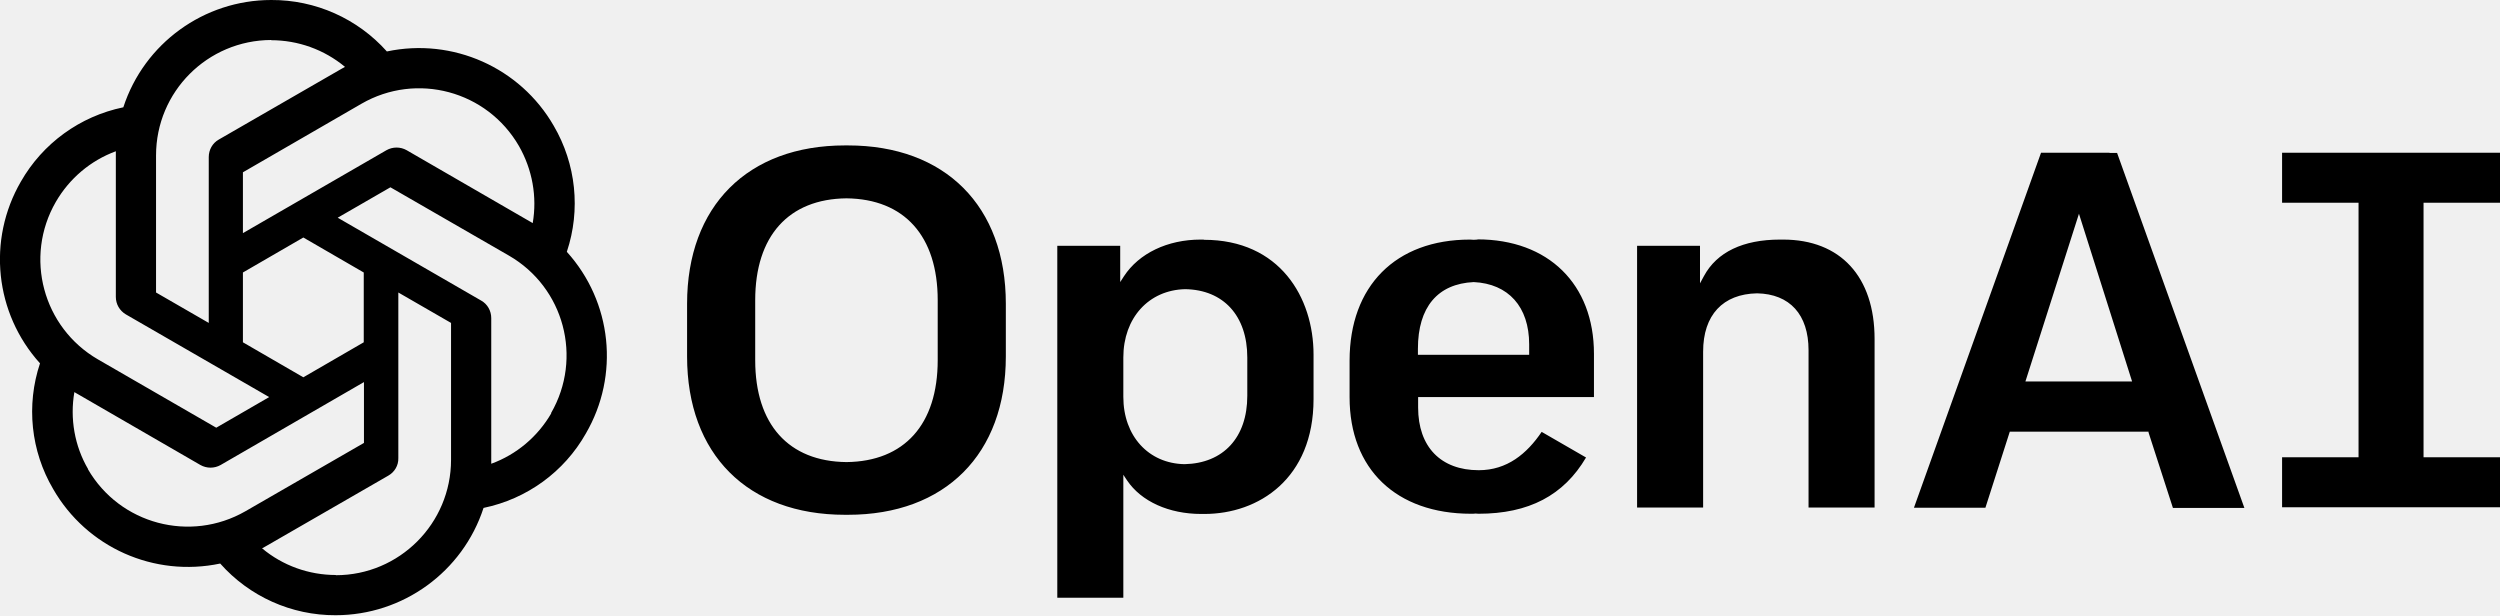
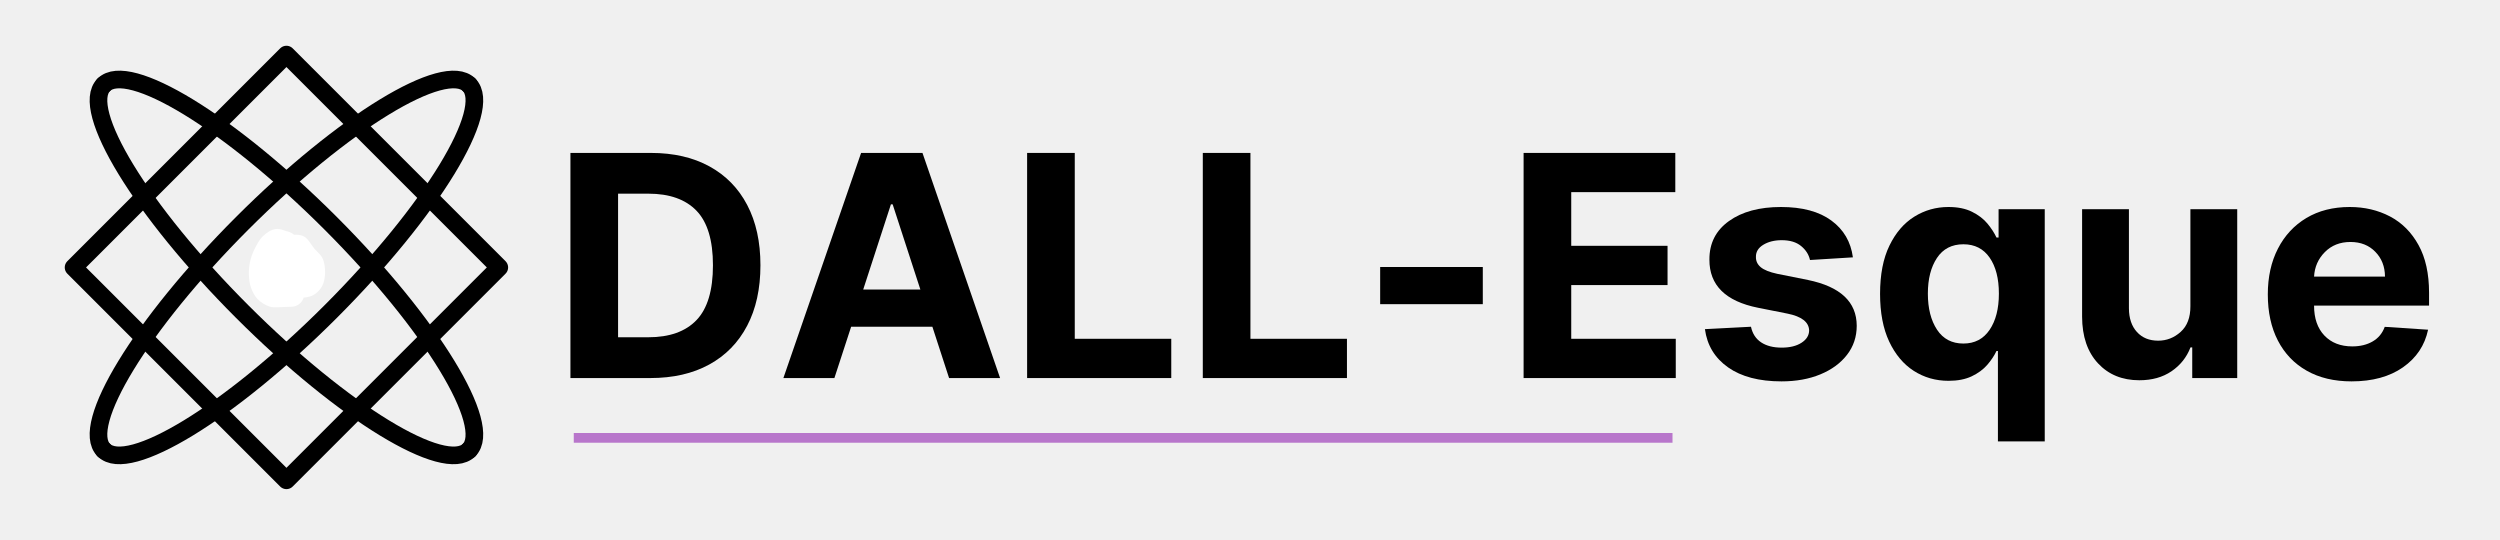
- <svg xmlns="http://www.w3.org/2000/svg" id="openai-horizontal" viewBox="0 0 120 29.53">
-   <path d="M40.7,6.98s-.05,0-.07,0c-.02,0-.05,0-.07,0-4.67,0-7.58,2.91-7.58,7.6v2.53c0,4.69,2.9,7.6,7.58,7.6,.02,0,.05,0,.07,0,.02,0,.05,0,.07,0,4.67,0,7.58-2.91,7.58-7.6v-2.53c0-4.69-2.91-7.6-7.58-7.6Zm4.31,10.31c0,3.08-1.6,4.86-4.38,4.89-2.78-.03-4.38-1.81-4.38-4.89v-2.88c0-3.08,1.6-4.86,4.38-4.89,2.78,.03,4.38,1.81,4.38,4.89v2.88Zm40.57-5.79s-.06,0-.09,0c-.02,0-.03,0-.05,0-1.77,0-3.03,.6-3.65,1.75l-.19,.35v-1.8h-3.02v12.56h3.17v-7.48c0-1.76,.95-2.77,2.59-2.8,1.57,.03,2.47,1.02,2.47,2.73v7.55h3.17v-8.09c0-2.99-1.64-4.77-4.39-4.77Zm34.42-1.77v-2.4h-10.46v2.4h3.67v12.22h-3.67v2.4h10.46v-2.4h-3.67V9.73h3.67Zm-18.75-2.4h0s-3.28,0-3.28,0l-6.1,17.04h3.43l1.17-3.65h6.66v.04s1.17,3.62,1.17,3.62h3.43l-6.11-17.04h-.36Zm-4.03,10.98l2.57-8.05,2.55,8.05h-5.12Zm-39.45-6.81s-.05,0-.07,0c-.03,0-.05,0-.07,0-1.59,0-2.96,.66-3.68,1.76l-.18,.28v-1.74h-3.02V28.69h3.17v-5.9l.18,.27c.68,1.01,2.01,1.61,3.56,1.61,.03,0,.05,0,.08,0,.02,0,.04,0,.07,0,2.61,0,5.24-1.7,5.24-5.51v-2.14c0-2.74-1.62-5.51-5.26-5.51Zm2.1,7.5c0,2-1.15,3.24-3.01,3.28-1.73-.03-2.94-1.35-2.94-3.23v-1.89c0-1.9,1.22-3.24,2.97-3.28,1.84,.03,2.98,1.28,2.98,3.28v1.84Zm11.05-7.5h0c-.06,0-.12,.01-.18,.01-.06,0-.12-.01-.18-.01h0c-3.57,0-5.78,2.23-5.78,5.81v1.76c0,3.45,2.24,5.59,5.83,5.59,.08,0,.15,0,.22-.01,.05,0,.09,.01,.14,.01,2.41,0,4.09-.88,5.16-2.7l-2.13-1.23c-.71,1.05-1.66,1.84-3.02,1.84-1.82,0-2.91-1.12-2.91-3.01v-.5h8.44v-2.08c0-3.34-2.19-5.49-5.59-5.49Zm-2.86,5.54v-.3c0-2,.95-3.12,2.68-3.2,1.66,.08,2.66,1.18,2.66,2.99v.5s-5.34,0-5.34,0Z" />
-   <path d="M27.21,12.08c.67-2.01,.44-4.21-.63-6.04-1.61-2.8-4.85-4.24-8.01-3.57C17.16,.89,15.14-.01,13.02,0c-3.23,0-6.1,2.08-7.1,5.15-2.08,.43-3.87,1.73-4.92,3.57-1.62,2.8-1.25,6.32,.92,8.72-.67,2.01-.44,4.21,.63,6.03,1.61,2.81,4.85,4.25,8.02,3.58,1.4,1.58,3.42,2.49,5.54,2.48,3.23,0,6.1-2.08,7.1-5.15,2.08-.43,3.87-1.73,4.91-3.57,1.63-2.8,1.26-6.32-.91-8.72Zm-2.3-5.07c.64,1.12,.88,2.43,.66,3.7-.04-.03-.12-.07-.17-.1l-5.88-3.4c-.3-.17-.67-.17-.97,0l-6.89,3.98v-2.92l5.69-3.29c2.65-1.53,6.03-.62,7.56,2.03Zm-13.25,6.07l2.9-1.68,2.9,1.68v3.35l-2.9,1.68-2.9-1.68v-3.35ZM13.01,1.93c1.3,0,2.55,.45,3.55,1.28-.04,.02-.12,.07-.18,.1l-5.88,3.39c-.3,.17-.48,.49-.48,.84v7.96l-2.53-1.46V7.46c0-3.06,2.47-5.53,5.53-5.54ZM2.68,9.69h0c.65-1.12,1.66-1.98,2.88-2.43v6.99c0,.35,.18,.66,.48,.84l6.88,3.97-2.54,1.47-5.68-3.28c-2.64-1.53-3.55-4.91-2.02-7.56Zm1.55,12.83h0c-.65-1.11-.88-2.43-.66-3.7,.04,.03,.12,.07,.17,.1l5.88,3.4c.3,.17,.67,.17,.97,0l6.88-3.98v2.92l-5.69,3.28c-2.65,1.52-6.03,.62-7.56-2.02Zm11.89,5.08c-1.29,0-2.55-.45-3.54-1.28,.04-.02,.13-.07,.18-.1l5.88-3.39c.3-.17,.49-.49,.48-.84v-7.95l2.53,1.46v6.57c0,3.06-2.48,5.54-5.53,5.54Zm10.34-7.76c-.65,1.12-1.67,1.98-2.88,2.42v-6.99c0-.35-.18-.67-.48-.84h0l-6.89-3.98,2.53-1.46,5.69,3.28c2.65,1.53,3.55,4.91,2.02,7.56Z" />
+ <svg xmlns="http://www.w3.org/2000/svg" width="1020" zoomAndPan="magnify" viewBox="0 0 765 165" height="220" preserveAspectRatio="xMidYMid meet" version="1.0">
+   <defs>
+     <g />
+     <clipPath id="0024e4c6ec">
+       <path d="M 78 72 L 98 72 L 98 92 L 78 92 Z M 78 72 " clip-rule="nonzero" />
+     </clipPath>
+     <clipPath id="54106cbc45">
+       <path d="M 97.219 81.836 C 97.219 82.465 97.16 83.09 97.035 83.703 C 96.914 84.32 96.73 84.918 96.492 85.5 C 96.25 86.082 95.957 86.633 95.605 87.156 C 95.258 87.676 94.859 88.16 94.418 88.605 C 93.973 89.051 93.488 89.445 92.965 89.797 C 92.445 90.145 91.891 90.441 91.312 90.68 C 90.73 90.922 90.133 91.102 89.516 91.227 C 88.898 91.348 88.277 91.41 87.648 91.41 C 87.02 91.41 86.398 91.348 85.781 91.227 C 85.164 91.102 84.566 90.922 83.984 90.68 C 83.406 90.441 82.852 90.145 82.332 89.797 C 81.809 89.445 81.324 89.051 80.879 88.605 C 80.438 88.16 80.039 87.676 79.691 87.156 C 79.34 86.633 79.047 86.082 78.805 85.5 C 78.566 84.918 78.383 84.32 78.262 83.703 C 78.137 83.09 78.078 82.465 78.078 81.836 C 78.078 81.207 78.137 80.586 78.262 79.969 C 78.383 79.352 78.566 78.754 78.805 78.176 C 79.047 77.594 79.34 77.043 79.691 76.52 C 80.039 75.996 80.438 75.512 80.879 75.07 C 81.324 74.625 81.809 74.227 82.332 73.879 C 82.852 73.531 83.406 73.234 83.984 72.992 C 84.566 72.754 85.164 72.57 85.781 72.449 C 86.398 72.328 87.02 72.266 87.648 72.266 C 88.277 72.266 88.898 72.328 89.516 72.449 C 90.133 72.57 90.73 72.754 91.312 72.992 C 91.891 73.234 92.445 73.531 92.965 73.879 C 93.488 74.227 93.973 74.625 94.418 75.07 C 94.859 75.512 95.258 75.996 95.605 76.52 C 95.957 77.043 96.25 77.594 96.492 78.176 C 96.73 78.754 96.914 79.352 97.035 79.969 C 97.16 80.586 97.219 81.207 97.219 81.836 Z M 97.219 81.836 " clip-rule="nonzero" />
+     </clipPath>
+     <clipPath id="9034dbcbde">
+       <path d="M 76 70 L 99.719 70 L 99.719 94.281 L 76 94.281 Z M 76 70 " clip-rule="nonzero" />
+     </clipPath>
+     <clipPath id="6a5c8bc0cb">
+       <path d="M 89.129 93.871 C 85.812 93.922 83.926 94.242 82.551 93.836 C 81.188 93.426 79.781 92.496 78.812 91.504 C 77.895 90.562 77.266 89.312 76.82 88.086 C 76.375 86.844 76.207 85.422 76.156 84.09 C 76.105 82.781 76.227 81.438 76.5 80.156 C 76.777 78.875 77.191 77.668 77.793 76.418 C 78.477 75.02 79.367 73.293 80.508 72.223 C 81.578 71.215 82.996 70.25 84.348 70.082 C 85.703 69.918 87.402 70.586 88.641 71.242 C 89.793 71.852 90.613 72.883 91.582 73.77 C 92.574 74.68 93.828 75.5 94.504 76.629 C 95.172 77.742 95.566 79.188 95.613 80.492 C 95.656 81.816 95.336 84.391 94.75 84.523 C 94.129 84.672 92.859 80.922 91.875 80.871 C 90.949 80.82 89.906 83.852 89.039 83.785 C 88.18 83.73 86.504 80.805 86.695 80.582 C 86.887 80.359 88.934 82.371 90.141 82.402 C 91.461 82.438 94.098 80.168 94.332 80.457 C 94.555 80.723 93.133 83.25 91.93 83.73 C 90.379 84.348 87.199 82.387 85.25 82.492 C 83.703 82.574 81.219 83.895 81.145 83.723 C 81.066 83.559 83.348 81.824 84.59 81.559 C 85.816 81.297 88.543 81.965 88.535 82.105 C 88.531 82.258 85.078 82.973 83.836 82.418 C 82.652 81.887 81.582 80.184 81.176 79.016 C 80.84 78.047 81.094 76.91 81.164 76.055 C 81.215 75.398 81.266 74.871 81.449 74.324 C 81.633 73.777 81.922 73.227 82.27 72.77 C 82.621 72.312 83.066 71.883 83.543 71.559 C 84.023 71.234 84.582 70.98 85.145 70.828 C 85.695 70.676 86.309 70.605 86.887 70.637 C 87.461 70.668 88.066 70.801 88.602 71.012 C 89.137 71.23 89.672 71.539 90.109 71.918 C 90.551 72.293 90.945 72.762 91.242 73.262 C 91.543 73.758 91.777 74.324 91.898 74.891 C 92.02 75.449 92.051 76.066 91.988 76.641 C 91.926 77.215 91.766 77.812 91.523 78.336 C 91.281 78.855 90.93 79.367 90.535 79.785 C 90.137 80.207 89.645 80.578 89.137 80.852 C 88.625 81.117 88.039 81.316 87.473 81.41 C 86.902 81.508 86.289 81.508 85.715 81.41 C 85.145 81.316 84.559 81.125 84.047 80.852 C 83.539 80.582 83.047 80.207 82.652 79.785 C 82.258 79.367 81.906 78.855 81.668 78.336 C 81.426 77.812 81.258 77.215 81.195 76.641 C 81.133 76.066 81.168 75.457 81.289 74.891 C 81.41 74.324 81.641 73.75 81.941 73.254 C 82.238 72.758 82.641 72.293 83.078 71.918 C 83.52 71.539 84.047 71.223 84.582 71.012 C 85.117 70.797 85.723 70.668 86.301 70.637 C 86.883 70.605 87.492 70.676 88.047 70.828 C 88.602 70.98 89.16 71.234 89.637 71.559 C 90.117 71.883 90.566 72.312 90.918 72.77 C 91.27 73.227 91.555 73.777 91.738 74.324 C 91.926 74.871 92.02 76.055 92.02 76.055 C 92.02 76.055 92.078 78.461 92.219 79.684 C 92.363 80.957 92.875 82.246 92.91 83.562 C 92.957 84.918 92.91 86.441 92.426 87.715 C 91.93 89.008 91.02 90.512 89.93 91.254 C 88.895 91.961 86.195 92.391 86.105 92.184 C 86.016 91.98 89.391 90.238 89.312 90.082 C 89.23 89.91 86.207 92.008 84.766 91.613 C 82.926 91.109 80.105 87.562 79.641 85.676 C 79.309 84.332 80.035 83.023 80.531 81.801 C 81.035 80.559 81.891 79.41 82.66 78.285 C 83.438 77.152 84.215 76.023 85.176 75.012 C 86.176 73.961 87.27 72.555 88.574 72.109 C 89.863 71.668 91.703 71.711 92.945 72.316 C 94.27 72.961 95.18 74.891 96.191 76.074 C 97.09 77.133 98.172 77.891 98.719 79.082 C 99.316 80.371 99.52 82.176 99.469 83.641 C 99.426 85.016 99.164 86.484 98.535 87.613 C 97.922 88.707 96.93 89.754 95.801 90.34 C 94.586 90.969 92.824 91.18 91.395 91.121 C 90.035 91.07 88.562 90.879 87.43 90.098 C 86.109 89.188 84.098 86.863 84.219 85.582 C 84.328 84.492 87.148 83.762 87.141 82.801 C 87.137 81.754 83.473 80.246 83.652 79.562 C 83.82 78.945 87.137 78.277 87.434 78.684 C 87.734 79.094 85.574 80.805 85.48 81.977 C 85.387 83.199 86.23 85.332 87.027 85.887 C 87.59 86.277 88.57 85.898 89.129 85.938 C 89.512 85.965 89.773 85.977 90.078 86.055 C 90.383 86.129 90.688 86.25 90.969 86.398 C 91.25 86.543 91.523 86.727 91.758 86.938 C 91.996 87.148 92.211 87.391 92.391 87.652 C 92.566 87.914 92.719 88.207 92.836 88.5 C 92.949 88.797 93.027 89.117 93.062 89.43 C 93.102 89.738 93.102 90.07 93.062 90.383 C 93.027 90.695 92.949 91.012 92.836 91.312 C 92.719 91.605 92.566 91.898 92.391 92.16 C 92.211 92.422 91.988 92.664 91.754 92.871 C 91.516 93.082 91.25 93.27 90.969 93.414 C 90.688 93.559 90.383 93.68 90.078 93.758 C 89.773 93.836 89.129 93.871 89.129 93.871 " clip-rule="nonzero" />
+     </clipPath>
+   </defs>
+   <path stroke-linecap="round" transform="matrix(0.269944, 0, 0, 0.269944, 19.81158, 14.00038)" fill="none" stroke-linejoin="round" d="M 44.255 44.264 C 71.922 16.596 187.051 86.851 301.397 201.198 C 415.744 315.545 486.014 430.673 458.346 458.341 " stroke="#000000" stroke-width="20" stroke-opacity="1" stroke-miterlimit="10" />
+   <path stroke-linecap="round" transform="matrix(0.269944, 0, 0, 0.269944, 19.81158, 14.00038)" fill="none" stroke-linejoin="round" d="M 44.255 458.341 C 16.587 430.673 86.856 315.545 201.203 201.198 C 315.55 86.851 430.678 16.596 458.346 44.264 " stroke="#000000" stroke-width="20" stroke-opacity="1" stroke-miterlimit="10" />
+   <path stroke-linecap="round" transform="matrix(0.190879, 0.190879, -0.190879, 0.190879, 87.64839, -14.09854)" fill="none" stroke-linejoin="round" d="M 80.674 80.673 L 421.92 80.673 L 421.92 421.92 L 80.674 421.92 Z M 80.674 80.673 " stroke="#000000" stroke-width="20" stroke-opacity="1" stroke-miterlimit="10" />
+   <g clip-path="url(#0024e4c6ec)">
+     <g clip-path="url(#54106cbc45)">
+       <path fill="#000000" d="M 78.078 72.266 L 78.078 91.41 L 97.219 91.41 L 97.219 72.266 Z M 78.078 72.266 " fill-opacity="1" fill-rule="nonzero" />
+     </g>
+   </g>
+   <path stroke-linecap="round" transform="matrix(0.269944, 0, 0, 0.269944, 19.81158, 14.00038)" fill="none" stroke-linejoin="round" d="M 458.346 44.264 C 486.014 71.932 415.744 187.06 301.397 301.393 C 187.051 415.739 71.922 486.009 44.255 458.341 " stroke="#000000" stroke-width="20" stroke-opacity="1" stroke-miterlimit="10" />
+   <path stroke-linecap="round" transform="matrix(0.269944, 0, 0, 0.269944, 19.81158, 14.00038)" fill="none" stroke-linejoin="round" d="M 458.346 458.341 C 430.678 486.009 315.55 415.739 201.203 301.393 C 86.856 187.06 16.587 71.932 44.255 44.264 " stroke="#000000" stroke-width="20" stroke-opacity="1" stroke-miterlimit="10" />
+   <g fill="#000000" fill-opacity="1">
+     <g transform="translate(168.5685, 115.6859)">
+       <g>
+         <path d="M 30.406 0 L 5.984 0 L 5.984 -68.891 L 30.609 -68.891 C 37.547 -68.891 43.52 -67.516 48.531 -64.766 C 53.539 -62.023 57.391 -58.086 60.078 -52.953 C 62.773 -47.816 64.125 -41.672 64.125 -34.516 C 64.125 -27.336 62.77 -21.172 60.062 -16.016 C 57.363 -10.859 53.492 -6.898 48.453 -4.141 C 43.422 -1.379 37.406 0 30.406 0 Z M 20.562 -12.484 L 29.812 -12.484 C 36.289 -12.484 41.207 -14.234 44.562 -17.734 C 47.914 -21.234 49.594 -26.828 49.594 -34.516 C 49.594 -42.16 47.914 -47.723 44.562 -51.203 C 41.207 -54.68 36.301 -56.422 29.844 -56.422 L 20.562 -56.422 Z M 20.562 -12.484 " />
+       </g>
+     </g>
+   </g>
+   <g fill="#000000" fill-opacity="1">
+     <g transform="translate(237.4654, 115.6859)">
+       <g>
+         <path d="M 17.859 0 L 2.25 0 L 26.031 -68.891 L 44.812 -68.891 L 68.562 0 L 52.953 0 L 47.844 -15.703 L 22.984 -15.703 Z M 26.672 -27.078 L 44.172 -27.078 L 35.688 -53.156 L 35.156 -53.156 Z M 26.672 -27.078 " />
+       </g>
+     </g>
+   </g>
+   <g fill="#000000" fill-opacity="1">
+     <g transform="translate(308.3136, 115.6859)">
+       <g>
+         <path d="M 5.984 0 L 5.984 -68.891 L 20.562 -68.891 L 20.562 -12.016 L 50.094 -12.016 L 50.094 0 Z M 5.984 0 " />
+       </g>
+     </g>
+   </g>
+   <g fill="#000000" fill-opacity="1">
+     <g transform="translate(362.072, 115.6859)">
+       <g>
+         <path d="M 5.984 0 L 5.984 -68.891 L 20.562 -68.891 L 20.562 -12.016 L 50.094 -12.016 L 50.094 0 Z M 5.984 0 " />
+       </g>
+     </g>
+   </g>
+   <g fill="#000000" fill-opacity="1">
+     <g transform="translate(415.8304, 115.6859)">
+       <g>
+         <path d="M 37.906 -33.984 L 37.906 -22.609 L 6.5 -22.609 L 6.5 -33.984 Z M 37.906 -33.984 " />
+       </g>
+     </g>
+   </g>
+   <g fill="#000000" fill-opacity="1">
+     <g transform="translate(460.2367, 115.6859)">
+       <g>
+         <path d="M 5.984 0 L 5.984 -68.891 L 52.406 -68.891 L 52.406 -56.891 L 20.562 -56.891 L 20.562 -40.469 L 50.031 -40.469 L 50.031 -28.453 L 20.562 -28.453 L 20.562 -12.016 L 52.547 -12.016 L 52.547 0 Z M 5.984 0 " />
+       </g>
+     </g>
+   </g>
+   <g fill="#000000" fill-opacity="1">
+     <g transform="translate(518.2676, 115.6859)">
+       <g>
+         <path d="M 48.719 -36.938 L 35.594 -36.125 C 35.227 -37.789 34.316 -39.219 32.859 -40.406 C 31.41 -41.594 29.441 -42.188 26.953 -42.188 C 24.723 -42.188 22.836 -41.719 21.297 -40.781 C 19.766 -39.852 19.016 -38.617 19.047 -37.078 C 19.016 -35.836 19.5 -34.789 20.5 -33.938 C 21.5 -33.094 23.195 -32.41 25.594 -31.891 L 34.953 -30.016 C 44.891 -27.973 49.867 -23.305 49.891 -16.016 C 49.891 -12.629 48.895 -9.656 46.906 -7.094 C 44.926 -4.539 42.207 -2.551 38.75 -1.125 C 35.301 0.301 31.344 1.016 26.875 1.016 C 20.039 1.016 14.594 -0.41 10.531 -3.266 C 6.469 -6.129 4.102 -10.031 3.438 -14.969 L 17.531 -15.703 C 17.977 -13.598 19.016 -12.004 20.641 -10.922 C 22.266 -9.848 24.352 -9.312 26.906 -9.312 C 29.426 -9.312 31.453 -9.805 32.984 -10.797 C 34.523 -11.785 35.305 -13.039 35.328 -14.562 C 35.254 -17.125 33.047 -18.844 28.703 -19.719 L 19.75 -21.5 C 9.75 -23.488 4.77 -28.41 4.812 -36.266 C 4.789 -41.242 6.781 -45.164 10.781 -48.031 C 14.781 -50.906 20.094 -52.344 26.719 -52.344 C 33.238 -52.344 38.375 -50.961 42.125 -48.203 C 45.883 -45.453 48.082 -41.695 48.719 -36.938 Z M 48.719 -36.938 " />
+       </g>
+     </g>
+   </g>
+   <g fill="#000000" fill-opacity="1">
+     <g transform="translate(571.4878, 115.6859)">
+       <g>
+         <path d="M 54.203 19.375 L 54.203 -51.672 L 40.078 -51.672 L 40.078 -43 L 39.438 -43 C 38.781 -44.406 37.859 -45.828 36.672 -47.266 C 35.484 -48.703 33.91 -49.906 31.953 -50.875 C 30.004 -51.852 27.598 -52.344 24.734 -52.344 C 20.941 -52.344 17.461 -51.359 14.297 -49.391 C 11.141 -47.43 8.602 -44.484 6.688 -40.547 C 4.77 -36.617 3.812 -31.691 3.812 -25.766 C 3.812 -20.004 4.738 -15.145 6.594 -11.188 C 8.457 -7.227 10.969 -4.234 14.125 -2.203 C 17.289 -0.172 20.836 0.844 24.766 0.844 C 27.547 0.844 29.906 0.383 31.844 -0.531 C 33.789 -1.457 35.375 -2.617 36.594 -4.016 C 37.812 -5.422 38.758 -6.844 39.438 -8.281 L 39.875 -8.281 L 39.875 19.375 Z M 40.172 -25.844 C 40.172 -21.238 39.223 -17.539 37.328 -14.75 C 35.43 -11.957 32.758 -10.562 29.312 -10.562 C 25.789 -10.562 23.098 -11.977 21.234 -14.812 C 19.367 -17.656 18.438 -21.332 18.438 -25.844 C 18.438 -30.32 19.363 -33.957 21.219 -36.75 C 23.07 -39.539 25.77 -40.938 29.312 -40.938 C 32.781 -40.938 35.457 -39.57 37.344 -36.844 C 39.227 -34.125 40.172 -30.457 40.172 -25.844 Z M 40.172 -25.844 " />
+       </g>
+     </g>
+   </g>
+   <g fill="#000000" fill-opacity="1">
+     <g transform="translate(631.4025, 115.6859)">
+       <g>
+         <path d="M 38.859 -22 L 38.859 -51.672 L 53.188 -51.672 L 53.188 0 L 39.422 0 L 39.422 -9.391 L 38.891 -9.391 C 37.723 -6.359 35.785 -3.922 33.078 -2.078 C 30.379 -0.242 27.094 0.672 23.219 0.672 C 18.008 0.672 13.797 -1.055 10.578 -4.516 C 7.359 -7.984 5.738 -12.734 5.719 -18.766 L 5.719 -51.672 L 20.047 -51.672 L 20.047 -21.328 C 20.066 -18.273 20.883 -15.863 22.5 -14.094 C 24.113 -12.32 26.281 -11.438 29 -11.438 C 31.582 -11.438 33.875 -12.332 35.875 -14.125 C 37.883 -15.926 38.879 -18.551 38.859 -22 Z M 38.859 -22 " />
+       </g>
+     </g>
+   </g>
+   <g fill="#000000" fill-opacity="1">
+     <g transform="translate(690.308, 115.6859)">
+       <g>
+         <path d="M 29.266 1.016 C 23.973 1.016 19.41 -0.066 15.578 -2.234 C 11.742 -4.398 8.797 -7.473 6.734 -11.453 C 4.672 -15.43 3.641 -20.145 3.641 -25.594 C 3.641 -30.914 4.672 -35.582 6.734 -39.594 C 8.797 -43.613 11.703 -46.742 15.453 -48.984 C 19.211 -51.223 23.629 -52.344 28.703 -52.344 C 33.254 -52.344 37.363 -51.379 41.031 -49.453 C 44.695 -47.523 47.602 -44.613 49.75 -40.719 C 51.906 -36.832 52.984 -31.961 52.984 -26.109 L 52.984 -22.172 L 17.797 -22.172 L 17.797 -22.141 C 17.797 -18.273 18.848 -15.234 20.953 -13.016 C 23.066 -10.797 25.914 -9.688 29.5 -9.688 C 31.906 -9.688 33.977 -10.191 35.719 -11.203 C 37.469 -12.211 38.703 -13.703 39.422 -15.672 L 52.688 -14.797 C 51.676 -10.004 49.117 -6.172 45.016 -3.297 C 40.91 -0.422 35.66 1.016 29.266 1.016 Z M 17.797 -31.047 L 39.5 -31.047 C 39.477 -34.117 38.488 -36.648 36.531 -38.641 C 34.582 -40.641 32.051 -41.641 28.938 -41.641 C 25.75 -41.641 23.133 -40.609 21.094 -38.547 C 19.051 -36.484 17.953 -33.984 17.797 -31.047 Z M 17.797 -31.047 " />
+       </g>
+     </g>
+   </g>
+   <g clip-path="url(#9034dbcbde)">
+     <g clip-path="url(#6a5c8bc0cb)">
+       <path fill="#ffffff" d="M 73.609 67.535 L 102.266 67.535 L 102.266 96.191 L 73.609 96.191 Z M 73.609 67.535 " fill-opacity="1" fill-rule="nonzero" />
+     </g>
+   </g>
+   <path stroke-linecap="butt" transform="matrix(0.745611, -0.000000000000000047, 0.000000000000000047, 0.745482, 175.5697, 132.5044)" fill="none" stroke-linejoin="miter" d="M 0.001 2.001 L 450.931 2.001 " stroke="#b876cb" stroke-width="4" stroke-opacity="1" stroke-miterlimit="4" />
</svg>
